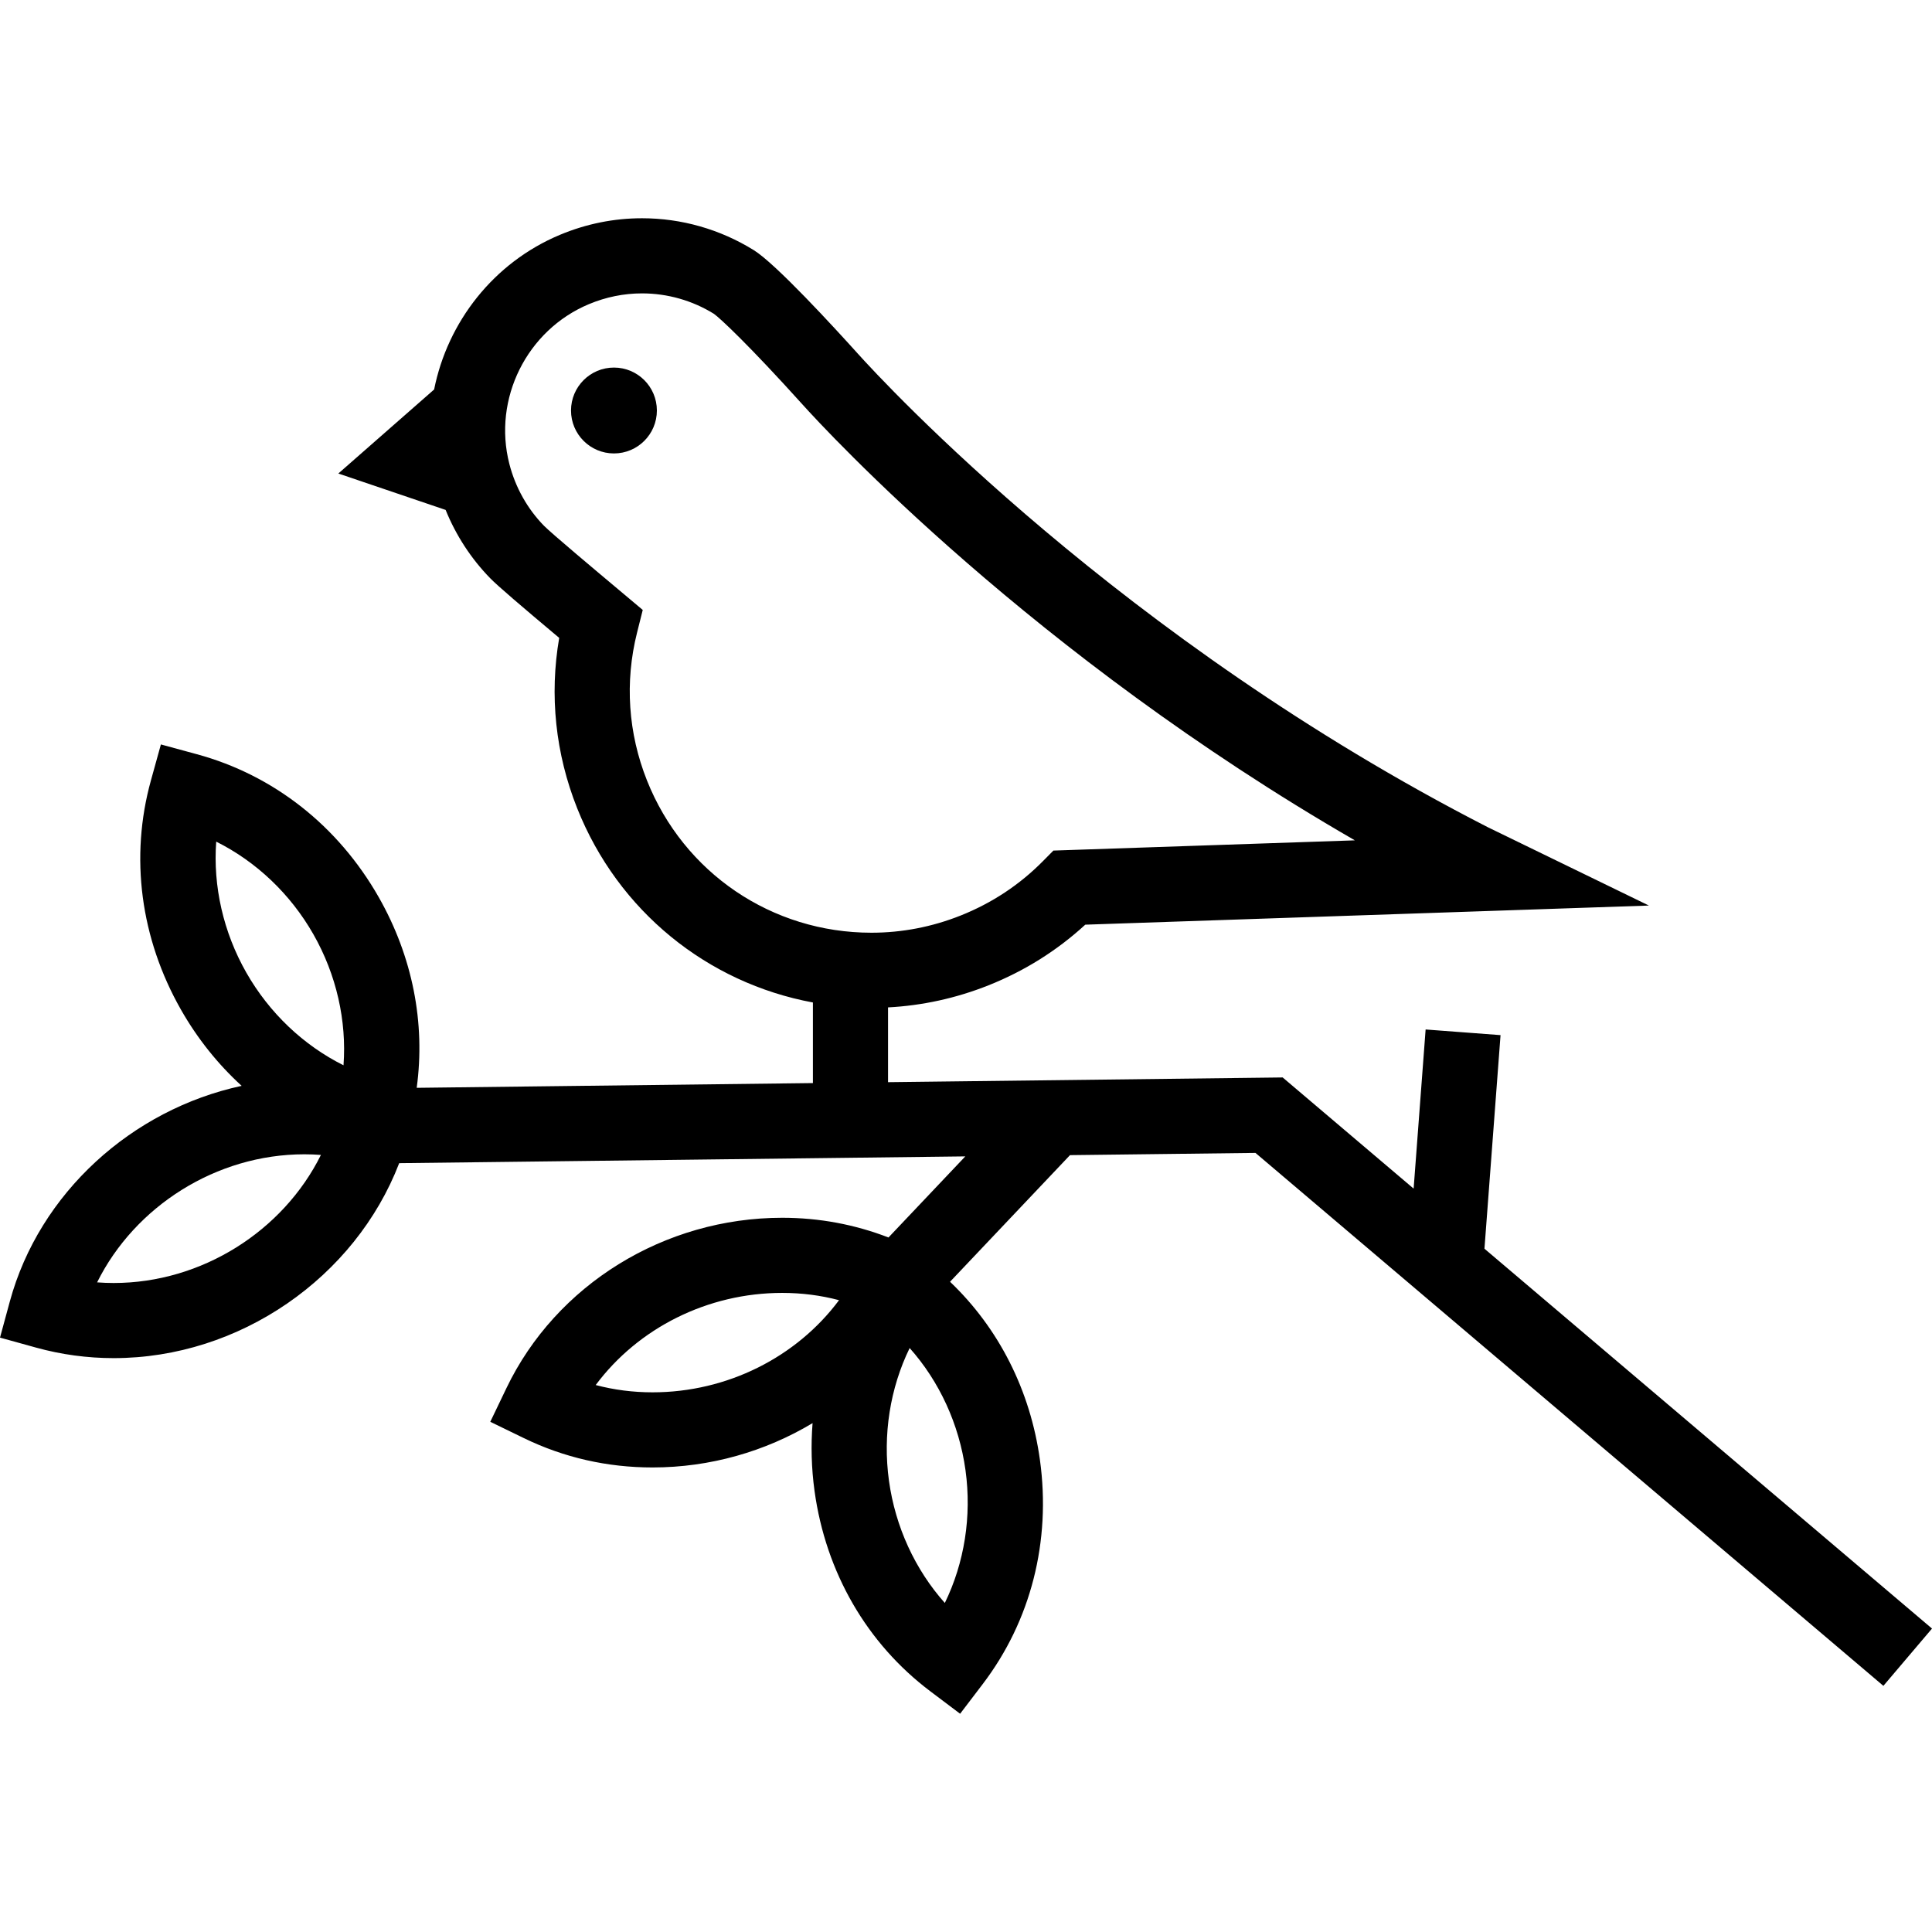
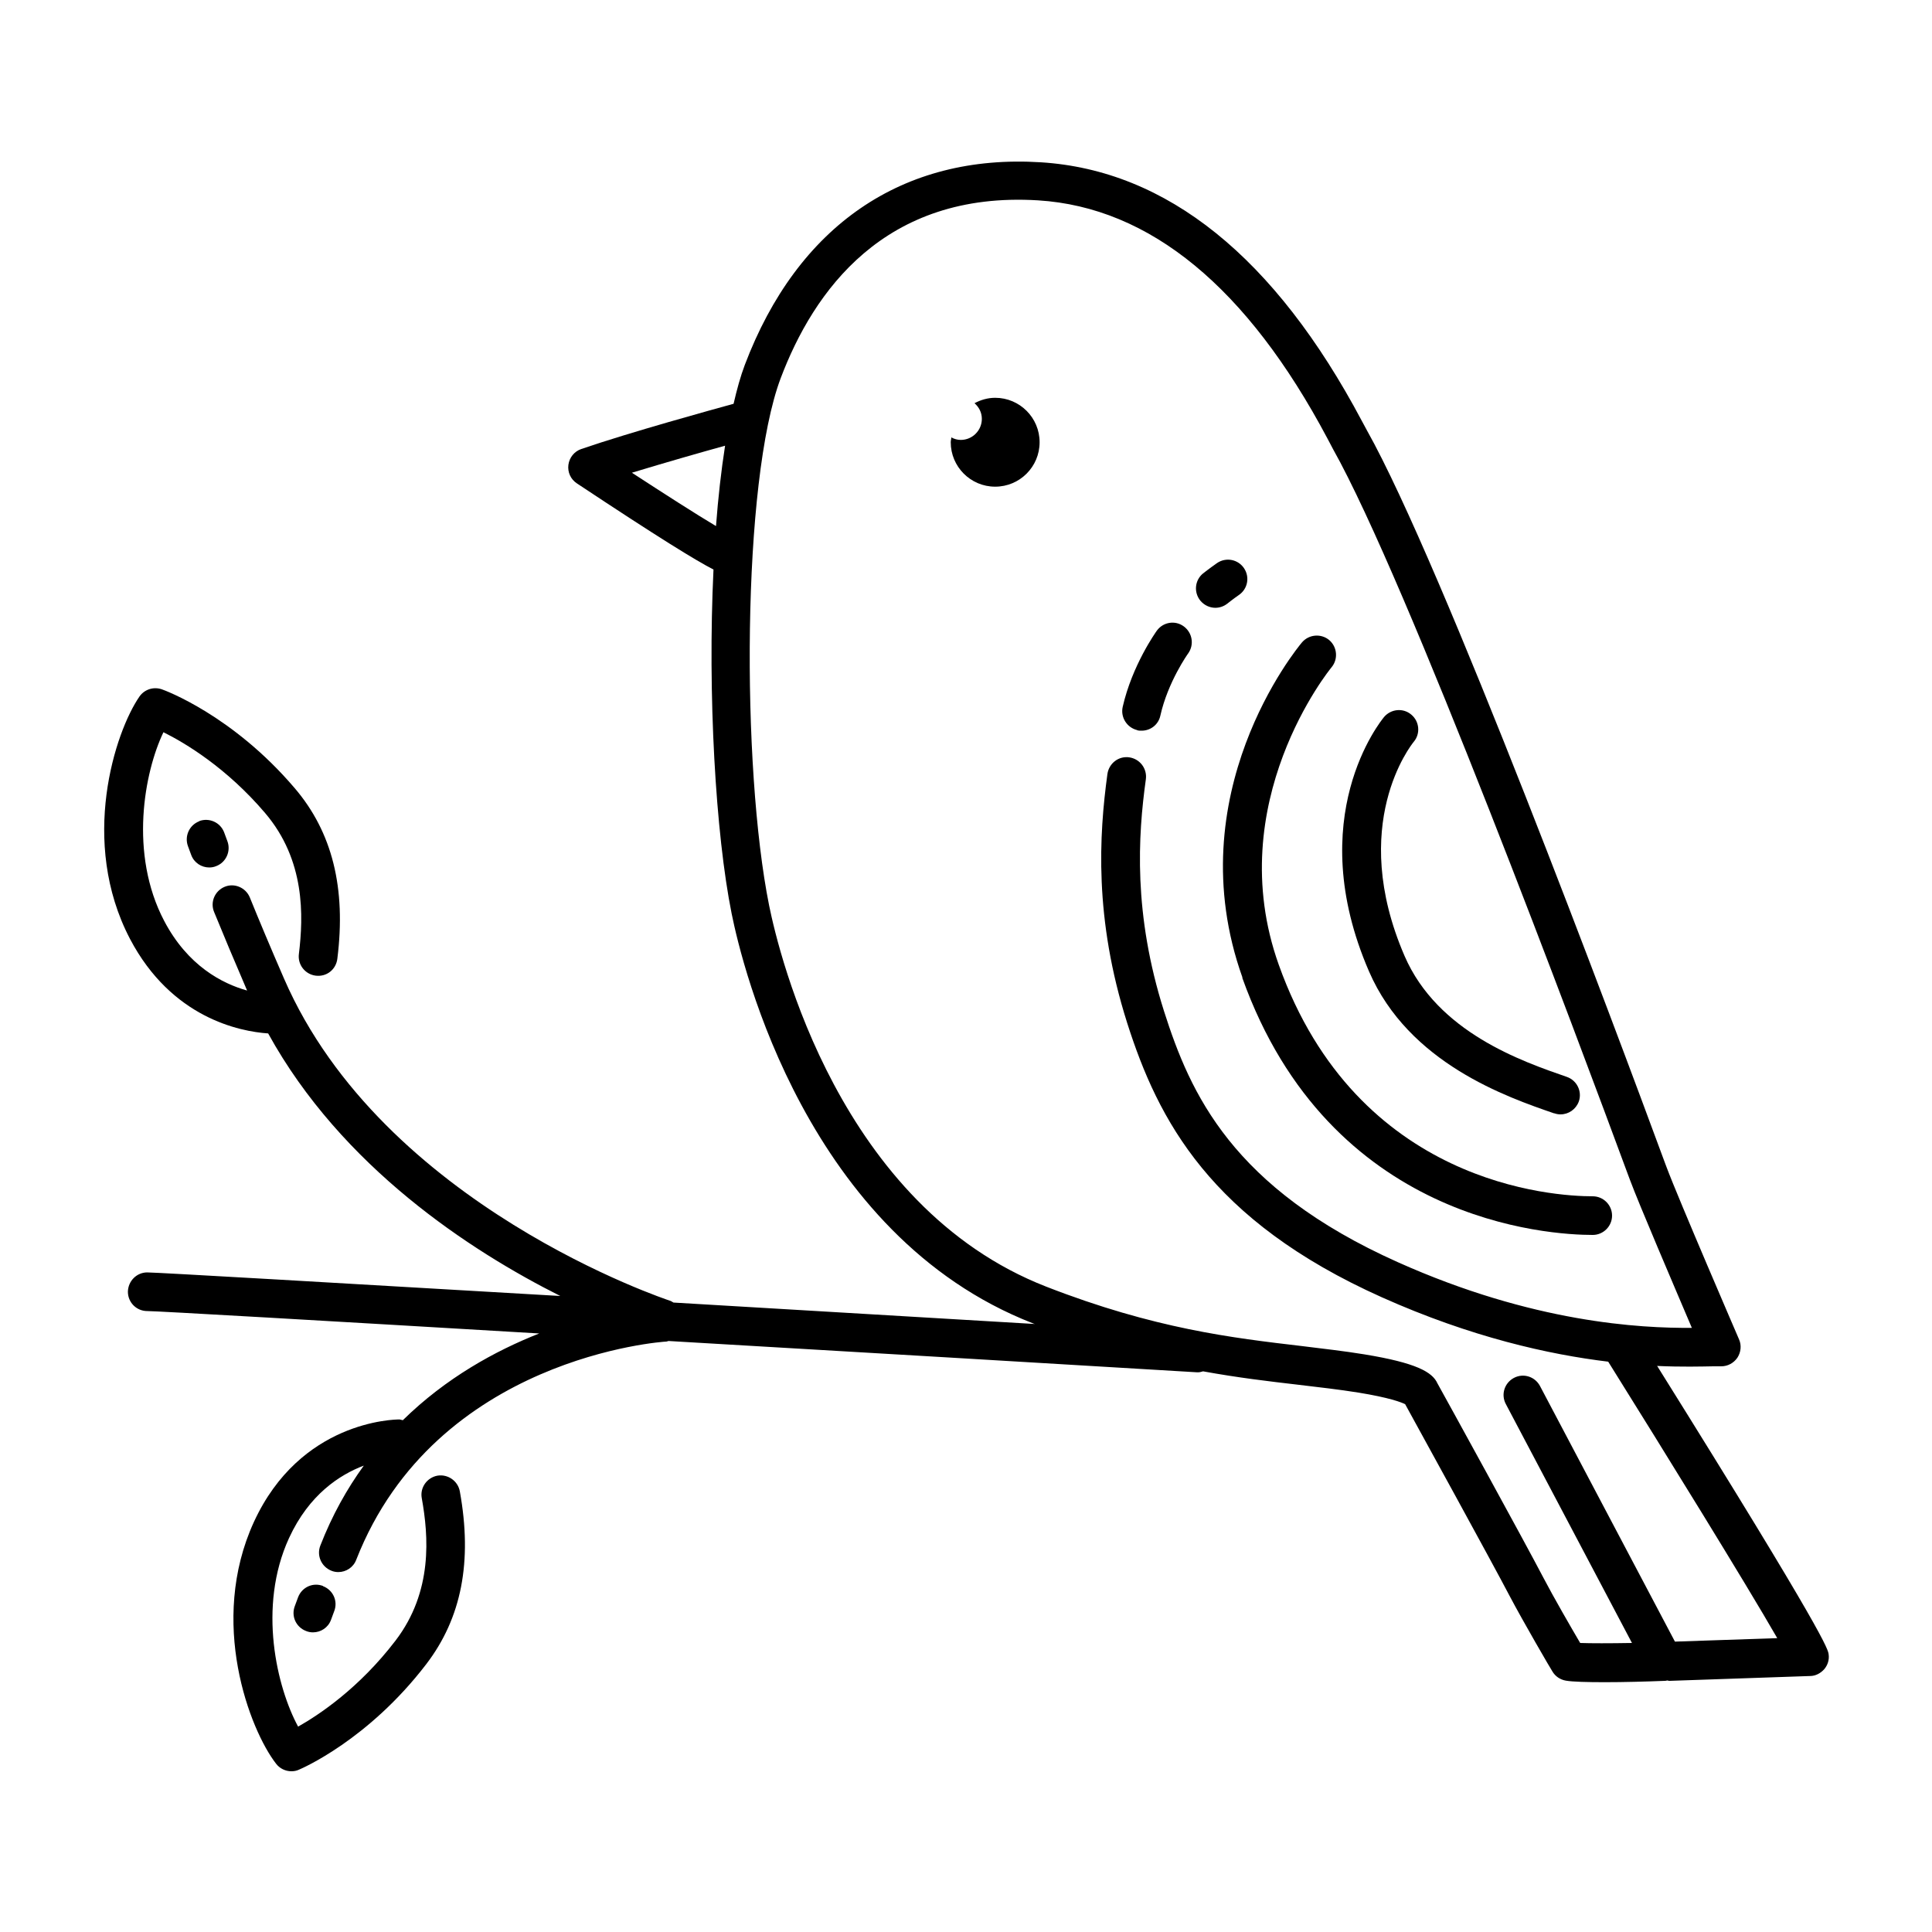
- <svg xmlns="http://www.w3.org/2000/svg" version="1.1" width="1024" height="1024" viewBox="0 0 1024 1024">
-   <g id="icomoon-ignore">
- </g>
-   <path fill="#000" d="M348.16 217.574c0 12.567-10.188 22.755-22.755 22.755s-22.755-10.188-22.755-22.755c0-12.567 10.188-22.755 22.755-22.755s22.755 10.188 22.755 22.755z" />
-   <path fill="#000" d="M786.79 661.844l8.527-113.207-39.708-2.992-6.355 84.342-69.417-58.917-209.159 2.506v-39.636c18.224-0.959 36.106-4.872 53.266-11.707 19.108-7.611 36.323-18.407 51.273-32.135l298.732-10.138-85.412-41.534c-194.445-99.584-319.952-235.534-333.695-250.788-12.74-14.137-43.625-47.803-55.312-55.048-17.848-11.065-38.335-16.913-59.243-16.913-14.937 0-29.582 2.958-43.528 8.793-35.236 14.739-59.536 46.247-66.663 81.965l-50.773 44.537 56.869 19.299c5.475 13.488 13.483 25.812 23.612 36.195 4.047 4.148 16.498 14.771 36.584 31.632-5.239 30.375-1.999 61.359 9.546 90.341 21.686 54.431 68.942 92.528 124.926 102.898v42.715l-210.001 2.515c4.688-34.324-2.19-69.531-20.124-101.036-21.521-37.813-55.736-64.719-96.336-75.761l-19.12-5.2-5.294 19.094c-11.241 40.547-5.575 83.702 15.946 121.516 8.752 15.377 19.63 28.911 32.154 40.344-58.108 12.479-107.228 56.743-122.886 114.316l-5.197 19.121 19.094 5.294c13.357 3.703 27.206 5.58 41.161 5.58 66.678 0 127.966-42.658 151.322-103.333l300.054-3.592-40.717 42.979c-17.828-6.897-36.707-10.444-56.325-10.444-62.469 0-119.839 35.435-146.159 90.272l-8.573 17.863 17.82 8.66c21.219 10.314 44.159 15.542 68.179 15.542 30.501 0 59.775-8.465 84.823-23.495-0.93 11.816-0.629 23.866 1.047 36.002 5.948 43.101 27.727 80.787 61.331 106.111l15.823 11.923 12.003-15.763c25.488-33.476 36.25-75.65 30.305-118.75-5.095-36.922-21.839-69.844-47.649-94.45l63.581-67.114 98.305-1.178 332.805 282.465 25.771-30.362-237.212-201.329zM342.926 413.699c-10.012-25.128-11.838-52.217-5.287-78.341l3.028-12.074-14.54-12.216c-9.313-7.81-34.050-28.551-37.828-32.418-8.809-9.029-15.152-20.371-18.34-32.801-8.846-34.496 9.285-70.885 42.168-84.64 9.054-3.788 18.529-5.709 28.162-5.709 13.488 0 26.721 3.783 38.063 10.809 3.182 2.202 18.835 16.831 46.975 48.059 12.907 14.324 121.87 132.4 292.779 231.030l-159.787 5.424-5.57 5.632c-12.37 12.515-27.019 22.198-43.545 28.779-15.206 6.059-31.13 9.127-47.331 9.127-52.736 0.003-99.428-31.657-118.947-80.661zM315.735 734.101c22.504-30.208 59.286-48.836 98.854-48.836 10.357 0 20.426 1.293 30.119 3.86-22.503 30.205-59.286 48.836-98.854 48.836-10.352 0-20.421-1.295-30.119-3.86zM511.736 779.25c3.37 24.419-0.594 49.097-10.959 70.353-15.735-17.657-26.234-40.339-29.604-64.758-3.368-24.417 0.594-49.097 10.963-70.356 15.735 17.661 26.234 40.344 29.6 64.761zM114.597 446.085c21.166 10.553 39.335 27.718 51.529 49.142 12.194 21.422 17.676 45.809 15.941 69.394-21.166-10.553-39.335-27.718-51.529-49.143-12.194-21.422-17.676-45.804-15.941-69.392zM60.255 680.015c-2.938 0-5.868-0.114-8.784-0.336 20.028-40.339 63.173-67.878 109.845-67.878 2.938 0 5.868 0.114 8.784 0.336-20.028 40.339-63.176 67.878-109.845 67.878z" />
+ <svg xmlns="http://www.w3.org/2000/svg" id="Layer_1" data-name="Layer 1" width="100" height="100" viewBox="0 0 100 100">
+   <defs>
+     <style>
+       .cls-1 {
+         fill: #000;
+         stroke-width: 0px;
+       }
+     </style>
+   </defs>
+   <path class="cls-1" d="M51.51,20.59c-.39,0-.75.11-1.07.28.23.2.38.48.38.81,0,.6-.49,1.09-1.09,1.09-.18,0-.34-.05-.49-.13,0,.08-.03.16-.03.25,0,1.27,1.03,2.3,2.3,2.3s2.3-1.03,2.3-2.3-1.03-2.3-2.3-2.3Z" />
+   <path class="cls-1" d="M80.44,57.62c.11.04.22.06.33.06.42,0,.8-.26.95-.67.18-.52-.1-1.09-.62-1.27-2.34-.81-6.69-2.31-8.4-6.26-2.94-6.8.34-10.92.48-11.09.35-.42.29-1.05-.13-1.4-.42-.36-1.05-.3-1.41.12-.17.21-4.24,5.19-.78,13.17,2.06,4.76,7.15,6.51,9.59,7.35Z" />
+   <path class="cls-1" d="M64.3,50.61c4.53,12.67,15.9,13.31,18.14,13.31.55,0,1-.45,1-1s-.45-1-1-1c-2,0-12.18-.58-16.25-11.98-3-8.39,2.67-15.33,2.73-15.4.35-.42.3-1.05-.12-1.41-.42-.35-1.05-.3-1.41.12-.27.32-6.47,7.86-3.08,17.35Z" />
+   <path class="cls-1" d="M58.87,37.8c.07.02.15.02.22.02.46,0,.87-.31.97-.78.39-1.75,1.43-3.21,1.44-3.22.32-.45.22-1.07-.23-1.4s-1.07-.22-1.39.22c-.05.07-1.28,1.79-1.77,3.95-.12.54.22,1.07.75,1.2Z" />
+   <path class="cls-1" d="M85.75,70.7c1.31.06,2.31.03,2.93.02.17,0,.31,0,.41,0,.34,0,.65-.17.84-.45.18-.28.22-.64.08-.95-.03-.07-3.15-7.3-3.75-8.91l-.09-.24c-2.63-7.13-11.52-30.95-15.41-37.88-.07-.13-.16-.3-.27-.5-4.5-8.48-10.09-12.98-16.62-13.39-7.15-.45-12.59,3.28-15.32,10.49-.22.58-.41,1.27-.58,2.01-1.02.28-5.35,1.47-7.88,2.34-.36.12-.62.44-.67.82-.05.38.12.75.44.96,4.28,2.84,6.16,3.99,7.07,4.46-.31,6.45.11,13.69.94,17.81.55,2.74,3.91,16.65,15.58,21.2.04.02.08.03.12.04-5.11-.3-11.91-.71-18.71-1.11-.05-.02-.09-.06-.14-.08-.15-.05-14.9-4.91-20.02-16.69-.7-1.61-1.3-3.04-1.77-4.2-.21-.51-.8-.76-1.3-.55-.51.21-.76.79-.55,1.3.46,1.13,1.04,2.51,1.71,4.07-1.29-.36-3.07-1.28-4.29-3.6-1.83-3.48-1.03-7.71-.04-9.77,1.11.55,3.26,1.83,5.26,4.18,2.08,2.44,1.99,5.33,1.75,7.3-.07.55.32,1.05.87,1.12.57.07,1.05-.32,1.12-.87.46-3.66-.26-6.56-2.21-8.84-3.21-3.77-6.72-5.06-6.87-5.11-.43-.15-.9,0-1.16.37-1.26,1.82-3.13,7.51-.49,12.55,2.15,4.09,5.68,4.79,7.15,4.89,3.81,6.92,10.48,11.26,15.12,13.59-11.12-.65-20.88-1.22-21.38-1.22-.55,0-.99.45-1,1,0,.55.44,1,1,1,.52,0,9.31.51,20.29,1.16-2.28.9-4.83,2.3-7.06,4.49-.06-.01-.11-.03-.17-.04h0c-.31,0-5.14.09-7.54,5.31-2.37,5.17-.21,10.76,1.15,12.51.19.25.49.39.79.39.13,0,.26-.02.39-.08.14-.06,3.58-1.53,6.59-5.46,1.83-2.39,2.4-5.31,1.74-8.95-.1-.54-.62-.9-1.16-.81-.54.1-.91.62-.81,1.16.35,1.95.59,4.83-1.36,7.38-1.88,2.46-3.96,3.84-5.04,4.45-1.09-2.01-2.11-6.19-.47-9.76,1.04-2.26,2.63-3.28,3.87-3.75-.87,1.2-1.64,2.57-2.25,4.14-.2.51.05,1.09.57,1.3.12.05.24.07.36.07.4,0,.78-.24.93-.64,4.12-10.51,15.92-11.29,16.04-11.29.05,0,.09-.03.13-.03,9.59.56,19.86,1.17,27.35,1.62.02,0,.04,0,.06,0,.09,0,.17-.03.25-.05,1.81.33,3.43.52,4.89.69,1.1.13,2.15.25,3.15.41,1.6.26,2.22.5,2.42.6.63,1.15,4.49,8.17,5.41,9.93.7,1.33,2.14,3.8,2.21,3.9.15.26.41.43.7.48.34.06,1.1.08,2.02.08.96,0,2.1-.03,3.11-.07.04,0,.08-.01.11-.02.04,0,.07.02.1.02.01,0,.02,0,.04,0l7.26-.25c.28,0,.54-.14.73-.35.18-.21.27-.49.23-.77-.03-.25-.11-.9-8.87-14.92ZM32.7,24.47c1.71-.52,3.63-1.07,4.83-1.4-.2,1.28-.36,2.69-.47,4.16-1.04-.62-2.66-1.66-4.35-2.76ZM86.7,84.98l-6.99-13.24c-.26-.49-.86-.68-1.35-.42-.49.26-.68.86-.42,1.35l6.53,12.37c-1.17.02-2.13.02-2.68,0-.46-.78-1.4-2.41-1.9-3.37-.97-1.86-5.06-9.3-5.49-10.07-.26-.58-1.09-1.06-3.79-1.5-1.04-.17-2.11-.29-3.24-.43-3.57-.42-7.61-.89-13.21-3.07-10.71-4.17-13.83-17.17-14.35-19.73-1.44-7.16-1.41-21.97.6-27.3,1.69-4.47,5.35-9.69,13.32-9.2,5.79.36,10.83,4.51,14.98,12.33.12.22.22.41.29.55,3.82,6.8,12.66,30.5,15.28,37.59l.09.24c.46,1.24,2.26,5.44,3.2,7.65-2.66.02-8.21-.26-15.22-3.4-8.58-3.84-10.74-8.72-12.1-12.99-1.6-5.04-1.35-9.07-.94-12.01.07-.55-.31-1.05-.86-1.13-.55-.08-1.05.31-1.13.86-.43,3.15-.7,7.46,1.02,12.88,1.6,5.03,4.3,10.23,13.19,14.21,4.63,2.07,8.65,2.96,11.71,3.33,2.88,4.61,7.12,11.47,8.75,14.31l-5.31.18Z" />
+   <path class="cls-1" d="M10.31,42.51c-.52.2-.77.78-.58,1.29l.17.46c.15.4.53.64.93.64.12,0,.24-.02.36-.07.52-.2.77-.78.58-1.29l-.17-.46c-.2-.52-.78-.77-1.29-.58Z" />
+   <path class="cls-1" d="M16.72,82.09c-.52-.2-1.09.06-1.29.58l-.17.46c-.2.52.06,1.09.58,1.29.12.05.24.07.36.07.4,0,.78-.24.93-.64l.17-.46c.2-.52-.06-1.09-.58-1.29Z" />
+   <path class="cls-1" d="M62.9,31.46c.22,0,.44-.07.63-.22,0,0,.3-.24.59-.44.46-.31.58-.93.27-1.39-.31-.46-.93-.58-1.39-.27-.36.25-.73.54-.73.54-.43.35-.49.98-.14,1.41.2.24.49.37.78.37Z" />
</svg>
